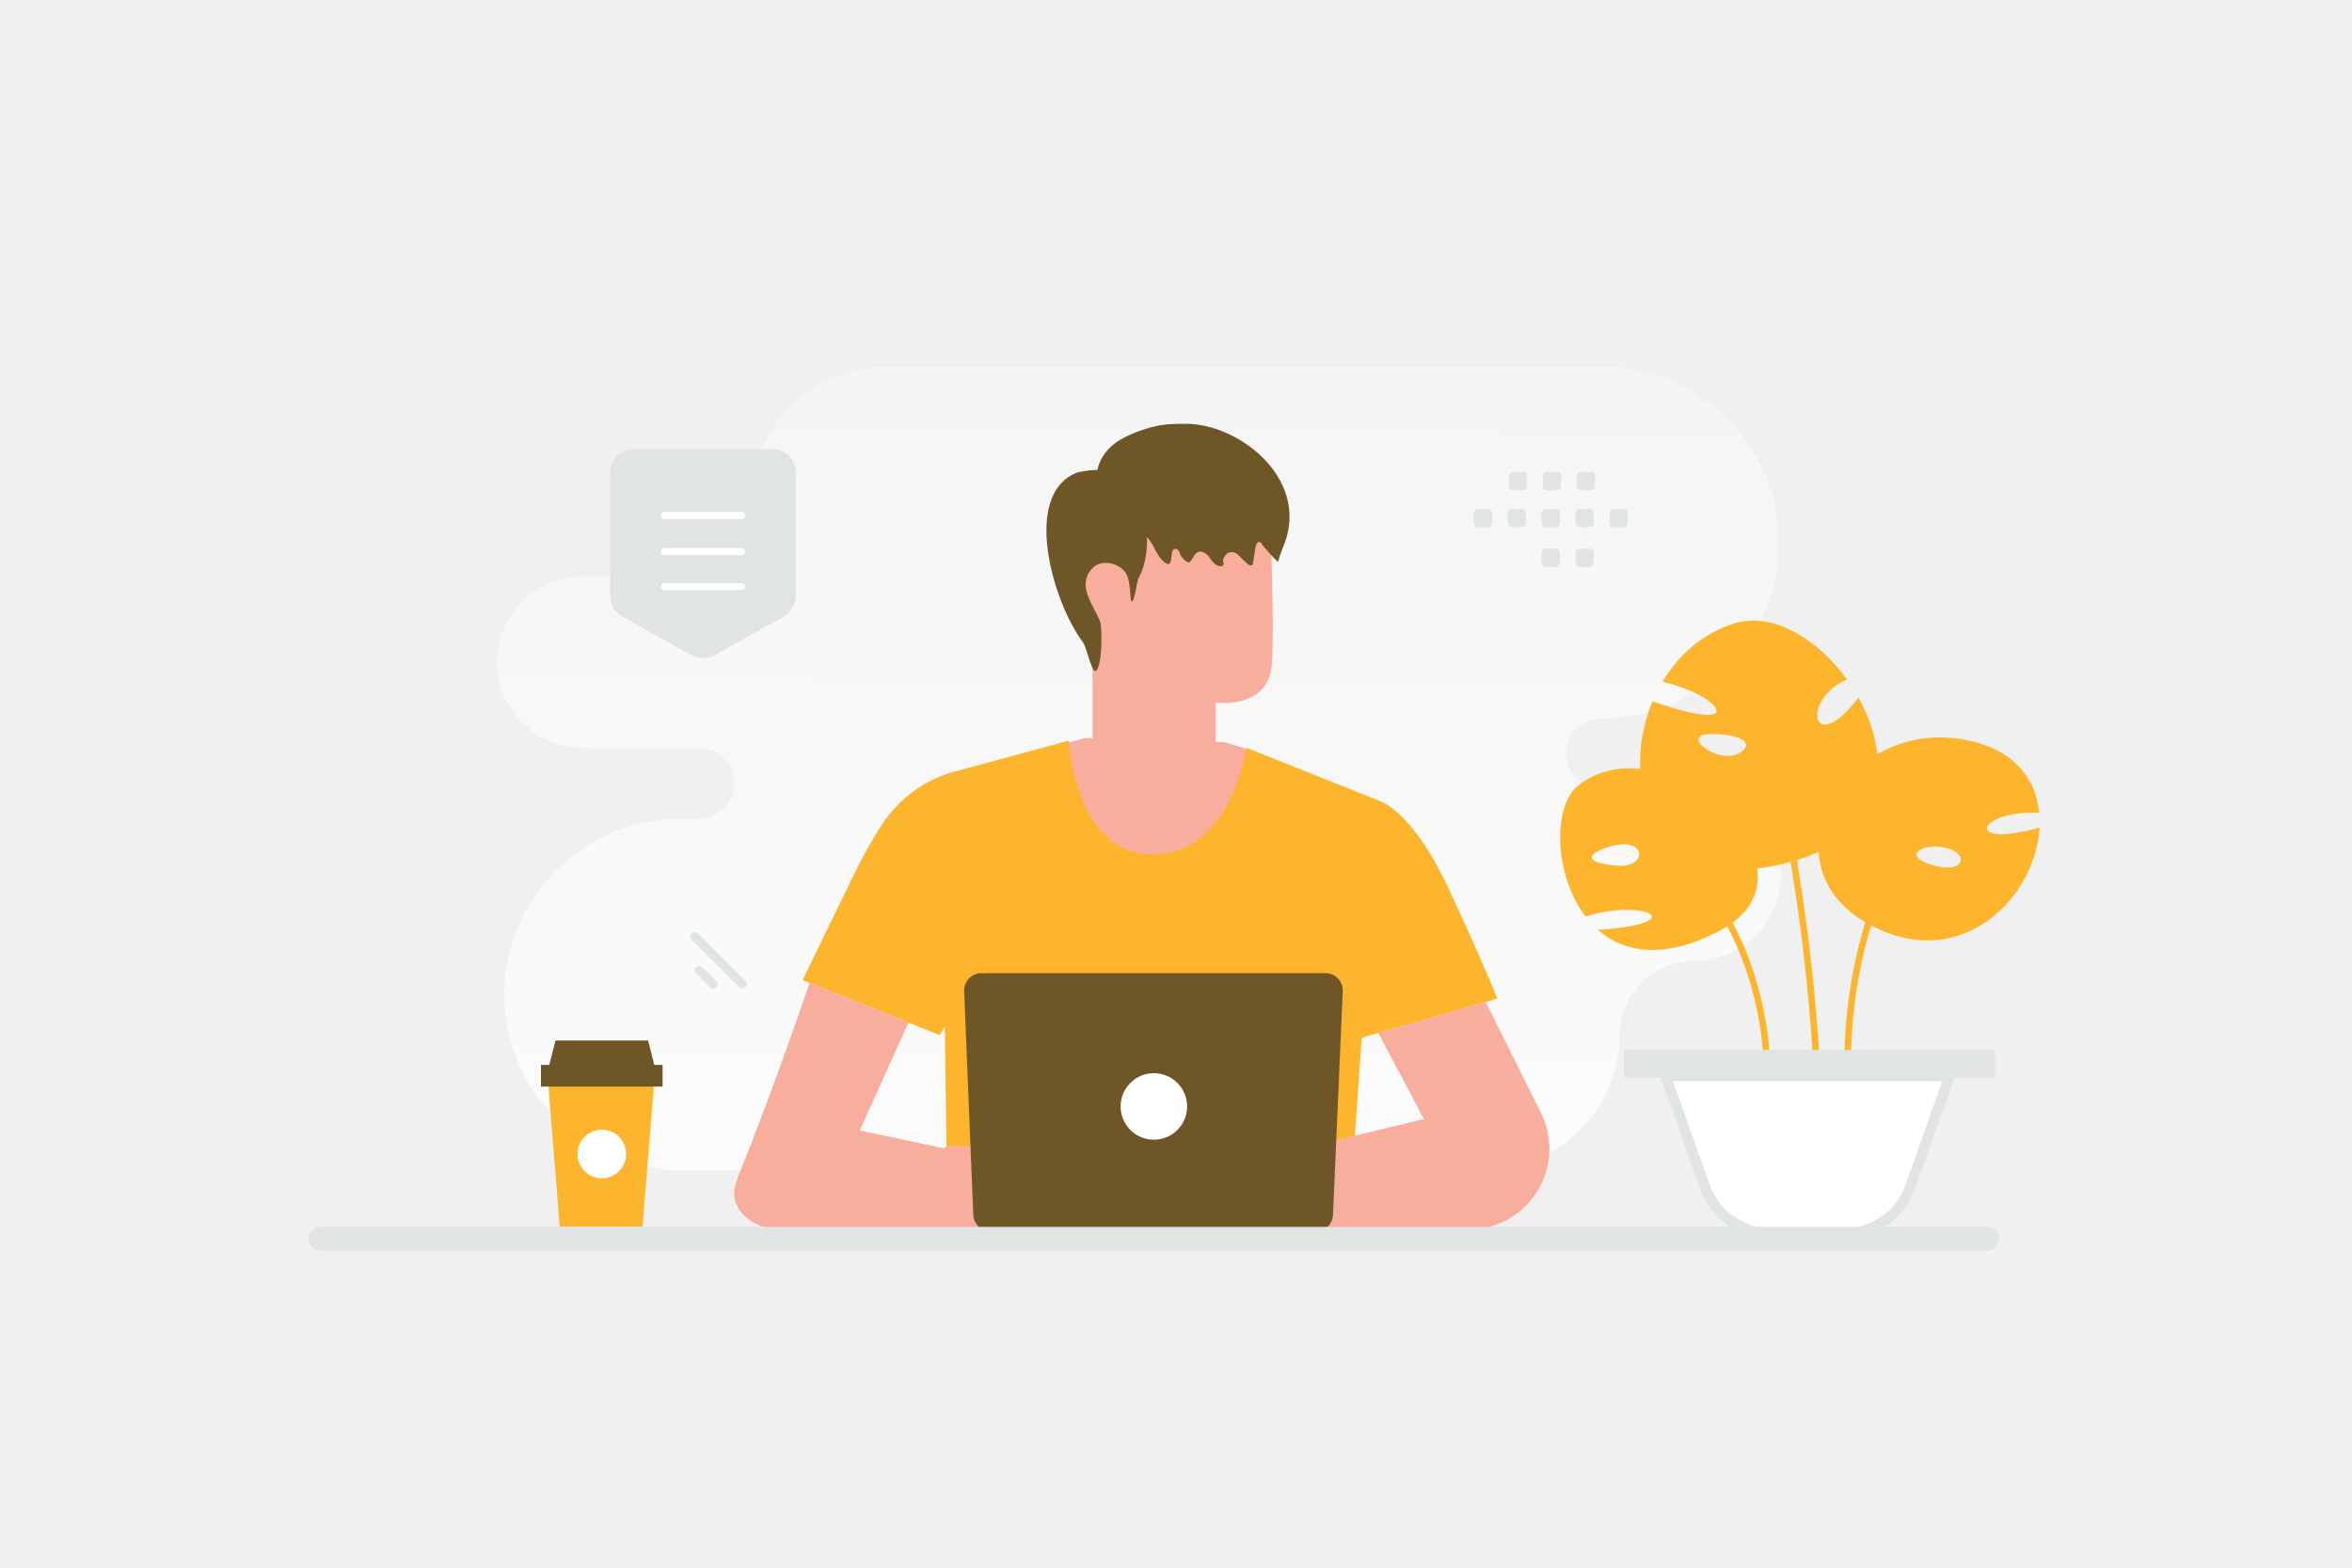
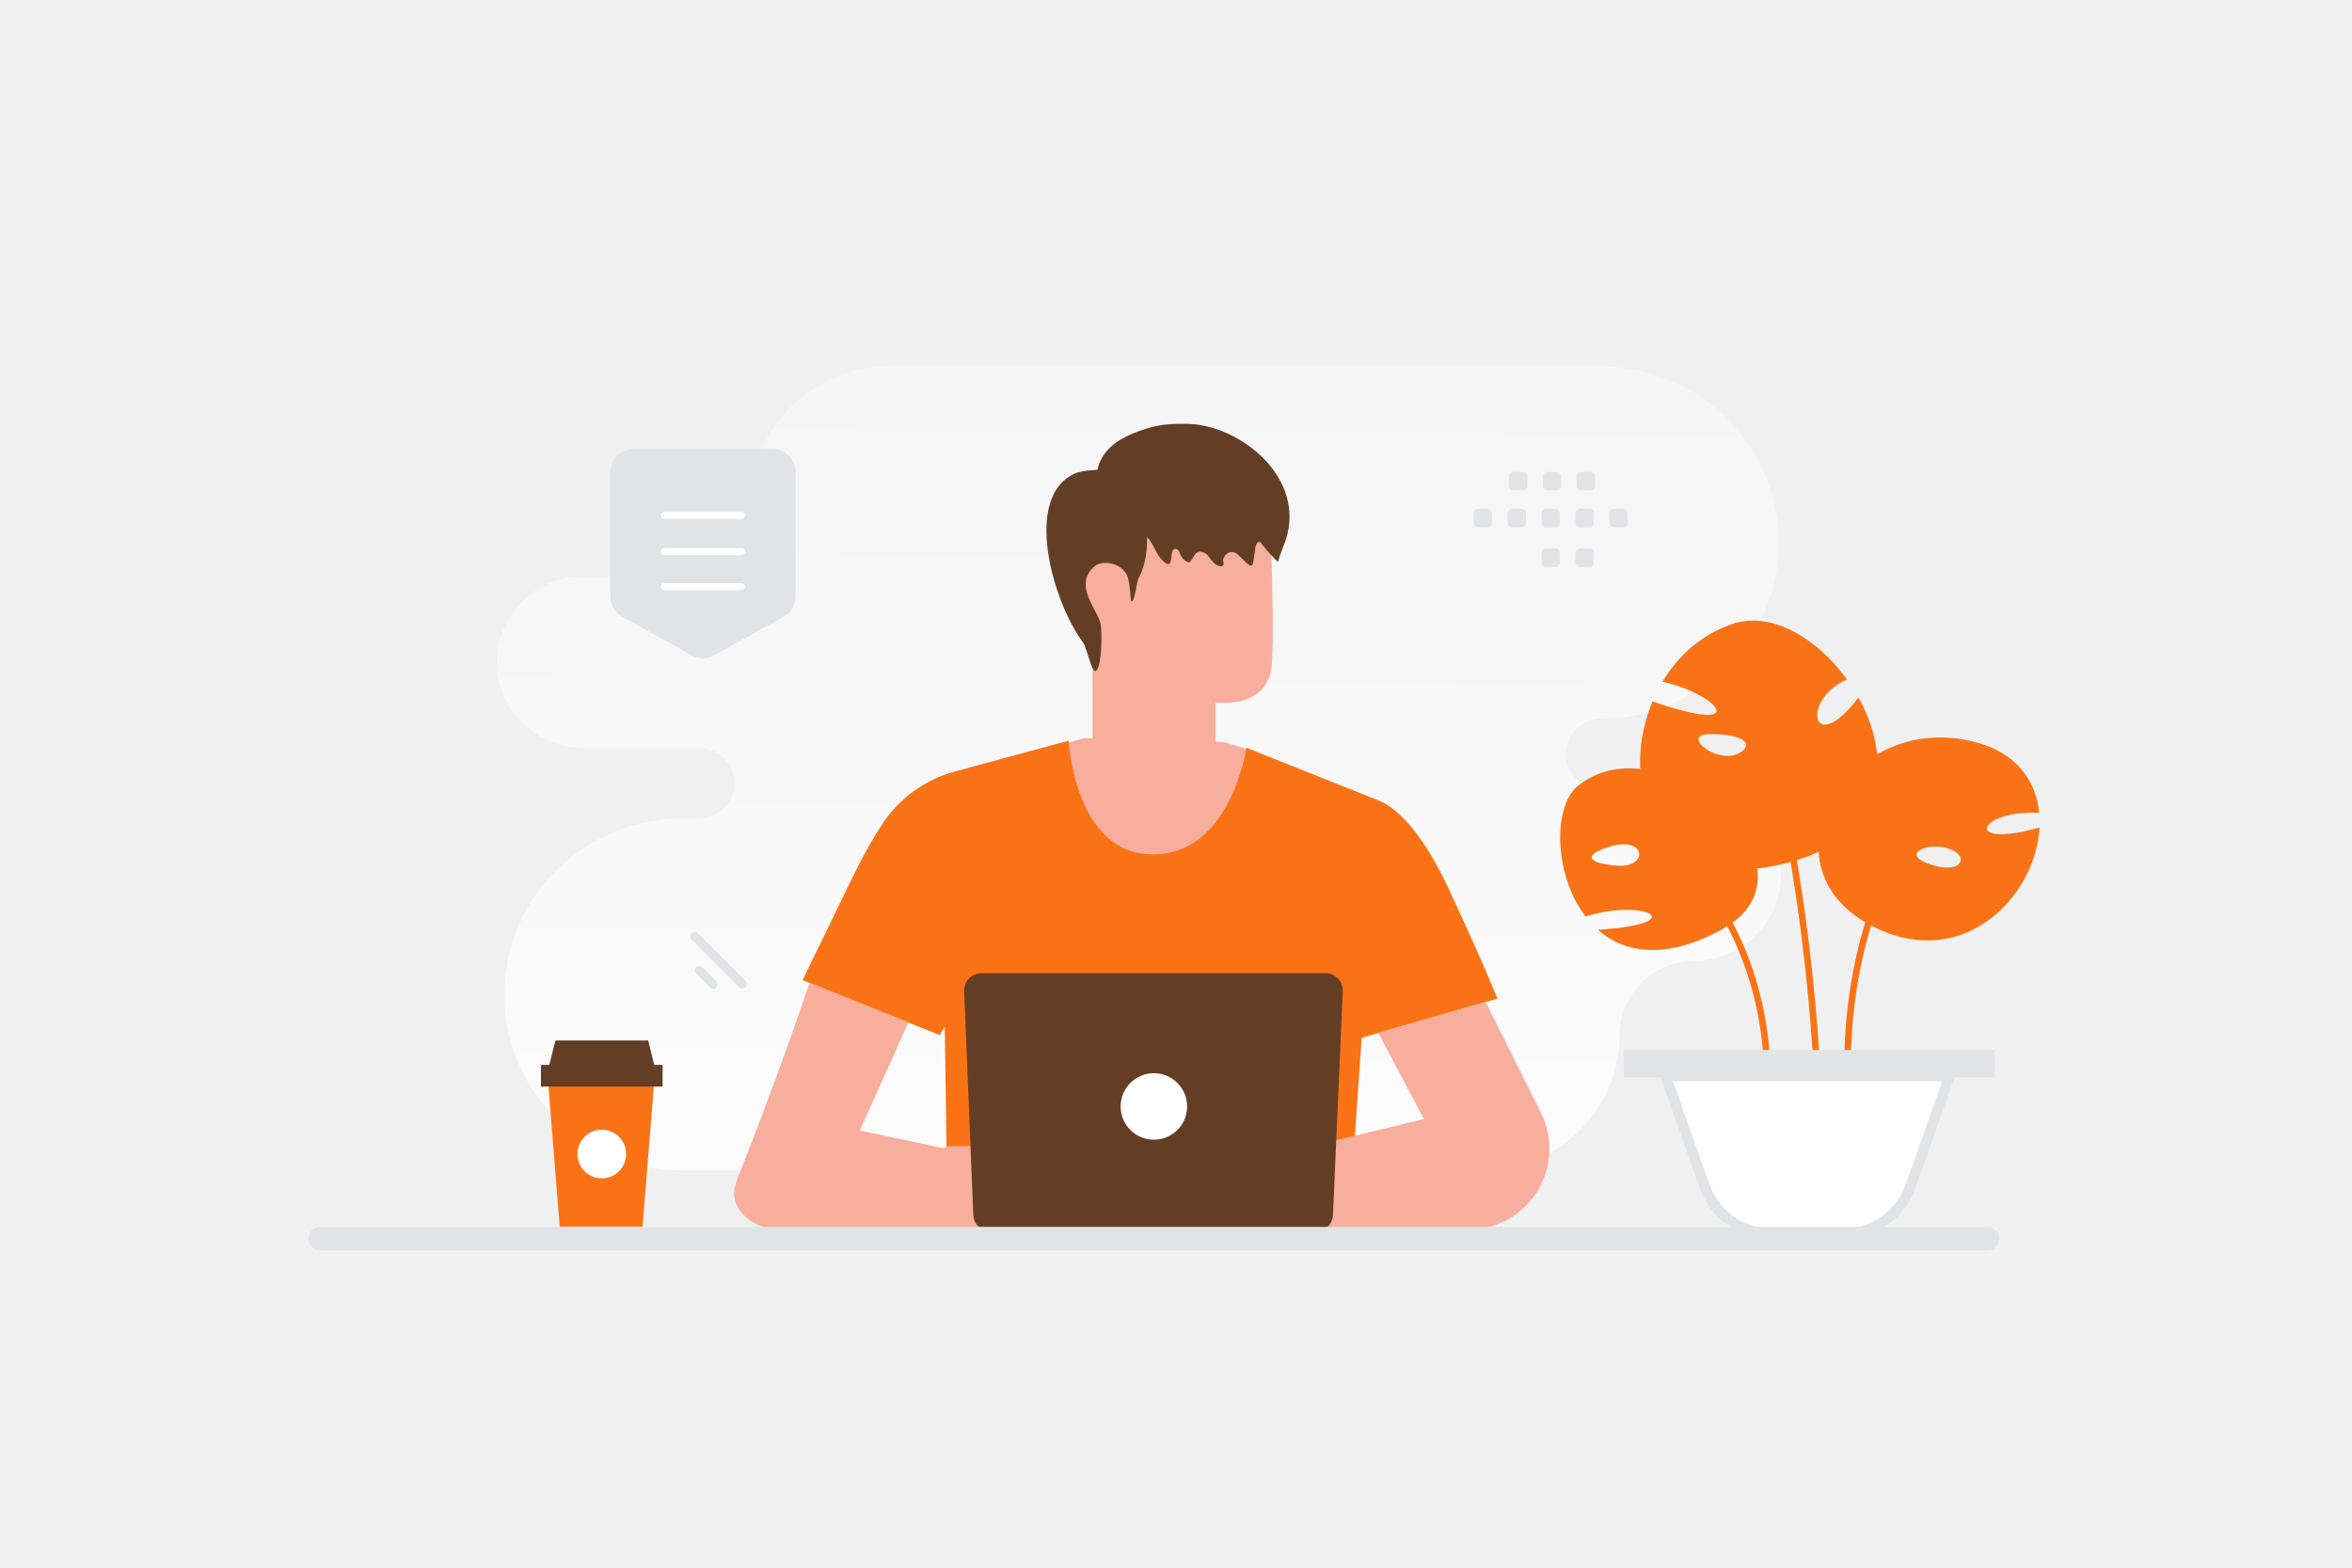
<svg xmlns="http://www.w3.org/2000/svg" width="900" height="600" viewBox="0 0 900 600" fill="none">
  <path fill="transparent" d="M0 0h900v600H0z" />
  <path fill-rule="evenodd" clip-rule="evenodd" d="M612.852 140.325c37.323 0 67.855 30.299 67.855 67.337 0 37.038-30.532 67.337-67.855 67.337-7.487 0-13.619 6.086-13.619 13.516s6.132 13.515 13.619 13.515h35.506c18.207 0 33.106 14.786 33.106 32.854 0 18.068-14.899 32.853-33.106 32.853-15.747 0-28.632 12.787-28.632 28.414 0 28.511-23.506 51.838-52.237 51.838H260.844c-37.323 0-67.855-30.299-67.855-67.337 0-37.038 30.532-67.337 67.855-67.337h6.563c7.488 0 13.62-6.078 13.62-13.516 0-7.43-6.125-13.515-13.62-13.515h-44.181c-18.208 0-33.106-14.786-33.106-32.854 0-18.046 14.861-32.816 33.037-32.853h35.552c15.747 0 28.632-12.787 28.632-28.414 0-28.511 23.506-51.838 52.237-51.838h273.274z" fill="url(#a)" />
  <path d="m480.803 287.792-12.285-3.737-53.407-1.572-12.045 3.288 1.572 29.349 27.249 17.386 26.43-.53 16.616-15.14 3.689-15.011 2.181-14.033z" fill="#F8AE9D" />
-   <path d="M326.613 334.991c3.865-7.971 7.57-14.37 10.874-19.422a48.399 48.399 0 0 1 27.874-20.288l43.559-11.804s2.262 43.527 32.221 43.527c29.959 0 35.797-40.817 35.797-40.817l50.407 20.112c1.732.673 13.424 4.715 27.024 33.888 12.959 27.778 18.621 42.004 18.621 42.004l-51.932 14.995-3.239 46.703 1.106 26.672-157.622-.353.882-30.489-.657-46.751-1.973 3.192-52.46-21.042s6.752-13.857 19.518-40.127z" fill="#fdb52d" />
+   <path d="M326.613 334.991c3.865-7.971 7.57-14.37 10.874-19.422a48.399 48.399 0 0 1 27.874-20.288l43.559-11.804s2.262 43.527 32.221 43.527c29.959 0 35.797-40.817 35.797-40.817l50.407 20.112c1.732.673 13.424 4.715 27.024 33.888 12.959 27.778 18.621 42.004 18.621 42.004l-51.932 14.995-3.239 46.703 1.106 26.672-157.622-.353.882-30.489-.657-46.751-1.973 3.192-52.46-21.042s6.752-13.857 19.518-40.127z" fill="#f97316" />
  <path d="M446.231 303.32c-12.784-.236-27.307-25.172-27.307-25.172l-.834-64.054c-.668-18.449 10.808-34.168 31.493-34.254l1.92.086c19.252.919 34.498 14.863 35.013 32.046.487 15.992.779 33.659.153 42.194-1.308 17.667-21.464 14.685-21.464 14.685-.042 0 .055 8.9 0 14.098-.153 11.674-13.841 20.768-18.974 20.371z" fill="#F8AE9D" />
  <path d="M424.477 217.608c-.352-.168-14.122-4.766-14.429 8.835-.308 13.601 14.107 11.093 14.136 10.702.029-.39.293-19.537.293-19.537zM568.515 383.49l21.122 42.389a30.91 30.91 0 0 1 3.208 15.284c-.802 16.455-14.386 29.398-30.857 29.398l-61.069-.96-2.153-30.186 46.093-11.114-17.466-33.023 41.122-11.788zm-258.742-7.297s-13.103 38.925-27.393 74.305c-.289.705-.609 2.021-.866 2.742-3.224 8.773 6.479 17.321 16.279 17.321l82.58-.144v-26.848l-51.37-10.906 18.604-41.314-37.834-15.156z" fill="#F8AE9D" />
  <path d="M475.286 442.334c-.016.096-1.893-.497-5.02-.69-3.111-.208-7.522.145-11.916 2.021-4.395 1.877-7.715 4.812-9.703 7.201-2.021 2.39-2.887 4.17-2.967 4.106-.032-.016.16-.465.593-1.235.433-.77 1.123-1.86 2.101-3.095 1.957-2.486 5.293-5.533 9.783-7.442 4.491-1.908 8.998-2.229 12.141-1.908 1.572.144 2.839.4 3.689.625.85.208 1.315.385 1.299.417zm-2.823-6.495c-.032.128-1.94-.818-5.228-.915-3.272-.144-7.875.85-12.173 3.449-4.298 2.614-7.522 5.918-9.799 8.291-1.091 1.155-1.989 2.117-2.695 2.855-.641.674-.994 1.042-1.026 1.01-.032-.016.289-.433.882-1.138a97.352 97.352 0 0 1 2.566-2.967c2.229-2.438 5.437-5.822 9.815-8.485 4.379-2.646 9.11-3.608 12.446-3.367 1.668.096 2.999.4 3.881.705.449.128.77.289.995.385.224.096.336.16.336.177z" fill="#EB996E" />
  <path d="M363.003 438.645h11.853s26.751-9.671 32.252-8.741c4.956.834 23.095 12.879 26.655 15.268.401.273.69.642.866 1.091a3.885 3.885 0 0 1-2.165 4.94l-.369.16.161.545c.208.674.305 1.428.272 2.166-.128 2.55-3.56 3.319-4.859 1.122l.69 1.219c.272.497.417 1.059.384 1.62l-.064 1.107a2.979 2.979 0 0 1-2.053 2.662 2.943 2.943 0 0 1-3.111-.818c-2.293-2.534-7.265-7.602-10.633-8.163-2.983-.498-7.971-.562-10.986-.546a3.7 3.7 0 0 0-3.448 2.374c1.988.144 15.893 7.393 20.817 9.992 1.524.802 2.662 2.245 2.855 3.961.176 1.54-.594 3.16-3.641 2.438-6.543-1.524-18.299-6.929-18.299-6.929s-6.063-1.732-9.992 1.043c-5.533 3.897-8.067 5.324-12.814 3.753-4.748-1.572-8.244-3.833-8.244-3.833l-9.35-.931c-.032 0-8.869-22.1 3.223-25.5z" fill="#F8AE9D" />
  <path d="M398.335 443.168c.017.096 1.893-.497 5.02-.69 3.112-.208 7.522.145 11.917 2.021 4.394 1.877 7.714 4.812 9.703 7.201 2.021 2.39 2.887 4.17 2.967 4.106.032-.016-.161-.465-.594-1.235a24.042 24.042 0 0 0-2.101-3.095c-1.956-2.486-5.292-5.533-9.783-7.442-4.491-1.908-8.997-2.229-12.141-1.908a22.978 22.978 0 0 0-3.688.625c-.85.225-1.316.385-1.3.417zm2.823-6.495c.032.128 1.94-.818 5.228-.915 3.272-.144 7.875.85 12.173 3.449 4.298 2.614 7.522 5.918 9.799 8.291 1.091 1.155 1.989 2.117 2.695 2.855.641.674.994 1.042 1.026 1.01.032-.016-.288-.433-.882-1.138a94.577 94.577 0 0 0-2.566-2.967c-2.229-2.438-5.437-5.822-9.815-8.484-4.379-2.647-9.11-3.609-12.446-3.368-1.668.096-2.999.4-3.881.705-.449.129-.77.289-.994.385-.225.096-.337.161-.337.177z" fill="#EB996E" />
-   <path d="M379.042 471.315h124.439a6.59 6.59 0 0 0 6.591-6.319l3.737-85.644c.161-3.753-2.838-6.896-6.591-6.896H375.545c-3.753 0-6.752 3.127-6.607 6.88l3.496 85.66c.144 3.528 3.063 6.319 6.608 6.319z" fill="#6F5626" />
+   <path d="M379.042 471.315h124.439a6.59 6.59 0 0 0 6.591-6.319l3.737-85.644c.161-3.753-2.838-6.896-6.591-6.896H375.545c-3.753 0-6.752 3.127-6.607 6.88l3.496 85.66c.144 3.528 3.063 6.319 6.608 6.319z" fill="#643E24" />
  <path d="M428.807 423.47a12.715 12.715 0 0 0 12.725 12.726 12.715 12.715 0 0 0 12.726-12.726 12.715 12.715 0 0 0-12.726-12.725c-7.036 0-12.725 5.719-12.725 12.725z" fill="#fff" />
  <path fill="#F8AE9D" d="M429.289 242.388h-11.227v48.114h11.227z" />
-   <path d="M424.882 199.397c2.023 2.61 5.591 3.185 8.53 3.702 3.95.693 5.905 2.138 7.956 6.017 1.298 2.477 2.597 5.191 4.921 6.533 1.889 1.096 1.821-1.698 2.12-3.861a5.26 5.26 0 0 1 .116-.569c.457-1.727 2.296-1.433 2.835.271.492 1.534 1.545 2.832 2.885 3.554.218.118.451.221.683.177.314-.044.56-.339.765-.604.43-.556.857-1.263 1.298-2.01 1.449-2.457 4.192-1.579 5.811.771 1.011 1.46 2.214 2.964 3.868 3.303.533.118 1.203.03 1.449-.486.315-.635-.177-1.269-.095-1.918.068-.604.328-.87.615-1.386 1.126-2.003 3.704-2.075 5.289-.411a58.818 58.818 0 0 0 3.446 3.331c.505.443 1.243.885 1.749.443.274-.236.342-.635.397-1.018.287-1.873.56-3.746.847-5.619.164-1.047.725-2.419 1.682-2.153.464.133.738.619.997 1.062.315.56 5.933 6.946 6.042 6.459.875-3.628 2.666-6.931 3.541-10.559 5.659-23.346-19.452-42.12-38.631-42.223-4.264-.029-8.16.04-12.302 1.028-4.416 1.062-9.077 2.748-13.082 5.122-5.618 3.318-9.87 9.35-8.776 16.547" fill="#6F5626" />
-   <path d="M434.968 191.505c2.822 3.099 3.569 7.458 3.832 11.576.387 6.21-.138 12.662-3.099 18.175-.843 1.57-1.466 9.336-2.766 8.907-.415-.134-.346-6.157-1.439-9.403-1.688-5.03-9.462-6.948-12.962-3.769-5.588 5.057-2.31 11.2-.456 15.023 1.107 2.307 2.863 4.896 3.168 7.337.373 3.126.484 14.514-1.619 17.17-1.757 2.226-3.624-8.531-5.215-10.651-11.772-15.787-23.06-55.988-2.96-64.707 3.057-1.328 12.491-2.012 15.355-.322" fill="#6F5626" />
+   <path d="M424.882 199.397c2.023 2.61 5.591 3.185 8.53 3.702 3.95.693 5.905 2.138 7.956 6.017 1.298 2.477 2.597 5.191 4.921 6.533 1.889 1.096 1.821-1.698 2.12-3.861a5.26 5.26 0 0 1 .116-.569c.457-1.727 2.296-1.433 2.835.271.492 1.534 1.545 2.832 2.885 3.554.218.118.451.221.683.177.314-.044.56-.339.765-.604.43-.556.857-1.263 1.298-2.01 1.449-2.457 4.192-1.579 5.811.771 1.011 1.46 2.214 2.964 3.868 3.303.533.118 1.203.03 1.449-.486.315-.635-.177-1.269-.095-1.918.068-.604.328-.87.615-1.386 1.126-2.003 3.704-2.075 5.289-.411a58.818 58.818 0 0 0 3.446 3.331c.505.443 1.243.885 1.749.443.274-.236.342-.635.397-1.018.287-1.873.56-3.746.847-5.619.164-1.047.725-2.419 1.682-2.153.464.133.738.619.997 1.062.315.56 5.933 6.946 6.042 6.459.875-3.628 2.666-6.931 3.541-10.559 5.659-23.346-19.452-42.12-38.631-42.223-4.264-.029-8.16.04-12.302 1.028-4.416 1.062-9.077 2.748-13.082 5.122-5.618 3.318-9.87 9.35-8.776 16.547" fill="#643E24" />
+   <path d="M434.968 191.505c2.822 3.099 3.569 7.458 3.832 11.576.387 6.21-.138 12.662-3.099 18.175-.843 1.57-1.466 9.336-2.766 8.907-.415-.134-.346-6.157-1.439-9.403-1.688-5.03-9.462-6.948-12.962-3.769-5.588 5.057-2.31 11.2-.456 15.023 1.107 2.307 2.863 4.896 3.168 7.337.373 3.126.484 14.514-1.619 17.17-1.757 2.226-3.624-8.531-5.215-10.651-11.772-15.787-23.06-55.988-2.96-64.707 3.057-1.328 12.491-2.012 15.355-.322" fill="#643E24" />
  <path fill-rule="evenodd" clip-rule="evenodd" d="M565.563 201.794h3.743c.905 0 1.634-.736 1.634-1.634v-3.743c0-.905-.736-1.634-1.634-1.634h-3.743a1.64 1.64 0 0 0-1.634 1.634v3.743a1.63 1.63 0 0 0 1.634 1.634zm12.979 0h3.743a1.64 1.64 0 0 0 1.634-1.634v-3.743c0-.905-.736-1.634-1.634-1.634h-3.743a1.64 1.64 0 0 0-1.634 1.634v3.743a1.64 1.64 0 0 0 1.634 1.634zm12.987 0h3.743a1.64 1.64 0 0 0 1.634-1.634v-3.743c0-.905-.736-1.634-1.634-1.634h-3.743a1.64 1.64 0 0 0-1.634 1.634v3.743a1.63 1.63 0 0 0 1.634 1.634zm12.979 0h3.743a1.64 1.64 0 0 0 1.634-1.634v-3.743c0-.905-.736-1.634-1.634-1.634h-3.743c-.905 0-1.642.736-1.642 1.634v3.743a1.652 1.652 0 0 0 1.642 1.634zm12.98 0h3.743c.905 0 1.642-.736 1.642-1.634v-3.743c0-.905-.737-1.634-1.642-1.634h-3.743a1.64 1.64 0 0 0-1.634 1.634v3.743a1.64 1.64 0 0 0 1.634 1.634zm-38.47-14.152h3.743c.897 0 1.634-.737 1.634-1.634v-3.752a1.64 1.64 0 0 0-1.634-1.633h-3.743c-.906 0-1.634.736-1.634 1.633V186a1.632 1.632 0 0 0 1.634 1.642zm12.979 0h3.743a1.64 1.64 0 0 0 1.634-1.634v-3.752a1.64 1.64 0 0 0-1.634-1.633h-3.743a1.64 1.64 0 0 0-1.634 1.633V186a1.632 1.632 0 0 0 1.634 1.642zm12.979 0h3.743c.906 0 1.642-.737 1.642-1.634v-3.752c0-.897-.736-1.633-1.642-1.633h-3.743a1.64 1.64 0 0 0-1.634 1.633V186c0 .905.737 1.642 1.634 1.642zm-13.447 29.357h3.743a1.64 1.64 0 0 0 1.634-1.634v-3.744c0-.905-.736-1.634-1.634-1.634h-3.743a1.64 1.64 0 0 0-1.634 1.634v3.744a1.63 1.63 0 0 0 1.634 1.634zm12.979 0h3.743a1.64 1.64 0 0 0 1.634-1.634v-3.744c0-.905-.736-1.634-1.634-1.634h-3.743c-.905 0-1.642.737-1.642 1.634v3.744a1.652 1.652 0 0 0 1.642 1.634z" fill="#E1E4E5" />
-   <path d="M627.609 289.844c.23-7.193 1.862-14.547 4.736-21.42 37.425 13.127 26.459-2.291 3.816-7.514 6.092-10.194 15.333-18.464 27.425-22.29 14.644-4.628 32 5.911 43.195 21.466-17.609 7.307-13.862 30.56 4.391 6.895 3.655 6.552 6.161 13.608 7.011 20.641 2.138 17.319-5.839 34.317-31.655 41.877-41.608 12.256-59.838-12.554-58.919-39.655zm26.161-8.843c-10.988.321 4.391 12.623 12.621 6.667 5.149-3.757-1.61-6.988-12.621-6.667z" fill="#fdb52d" />
-   <path d="M696.574 466.745c1.816-140.224-32.965-228.102-32.965-228.102" stroke="#fdb52d" stroke-width="2.5" stroke-miterlimit="10" />
-   <path d="M705.878 298.961c5.748 24.261 12.161 10.744 5.219-5.2 11.287-9.668 27.839-14.707 46.206-9.324 14.828 4.353 21.862 14.845 23.012 26.666-23.747-1.146-29.54 14.02.115 5.612-1.403 26.437-29.333 55.646-64.138 37.662-25.54-13.195-24.827-38.555-10.414-55.416zm34.414 32.347c12.598 3.368 13.218-5.91 2.207-7.193-7.839-.916-14.805 3.826-2.207 7.193z" fill="#fdb52d" />
-   <path d="M707.425 422.234c-5.771-88.038 44.62-132.367 44.62-132.367" stroke="#fdb52d" stroke-width="2.5" stroke-miterlimit="10" />
-   <path d="M606.726 350.769c-12.23-15.945-12.529-42.038-3.127-49.827 8.897-7.376 20.253-8.27 31.196-5.246-2.782 16.586 10.781 23.871 7.54 2.749 25.494 11.386 44.551 42.244 16.184 57.501-21.609 11.592-37.058 8.729-47.103-.091 36.597-2.337 17.861-12.211-4.69-5.086zm9.563-26.826c-10.667 3.138-9.172 6.483 2.644 7.376 11.793.894 11.126-11.385-2.644-7.376z" fill="#fdb52d" />
-   <path d="M676.252 421.431c3.518-87.237-65.356-119.126-65.356-119.126" stroke="#fdb52d" stroke-width="2.5" stroke-miterlimit="10" />
+   <path d="M627.609 289.844c.23-7.193 1.862-14.547 4.736-21.42 37.425 13.127 26.459-2.291 3.816-7.514 6.092-10.194 15.333-18.464 27.425-22.29 14.644-4.628 32 5.911 43.195 21.466-17.609 7.307-13.862 30.56 4.391 6.895 3.655 6.552 6.161 13.608 7.011 20.641 2.138 17.319-5.839 34.317-31.655 41.877-41.608 12.256-59.838-12.554-58.919-39.655zm26.161-8.843c-10.988.321 4.391 12.623 12.621 6.667 5.149-3.757-1.61-6.988-12.621-6.667z" fill="#f97316" />
+   <path d="M696.574 466.745c1.816-140.224-32.965-228.102-32.965-228.102" stroke="#f97316" stroke-width="2.5" stroke-miterlimit="10" />
+   <path d="M705.878 298.961c5.748 24.261 12.161 10.744 5.219-5.2 11.287-9.668 27.839-14.707 46.206-9.324 14.828 4.353 21.862 14.845 23.012 26.666-23.747-1.146-29.54 14.02.115 5.612-1.403 26.437-29.333 55.646-64.138 37.662-25.54-13.195-24.827-38.555-10.414-55.416zm34.414 32.347c12.598 3.368 13.218-5.91 2.207-7.193-7.839-.916-14.805 3.826-2.207 7.193z" fill="#f97316" />
+   <path d="M707.425 422.234c-5.771-88.038 44.62-132.367 44.62-132.367" stroke="#f97316" stroke-width="2.5" stroke-miterlimit="10" />
+   <path d="M606.726 350.769c-12.23-15.945-12.529-42.038-3.127-49.827 8.897-7.376 20.253-8.27 31.196-5.246-2.782 16.586 10.781 23.871 7.54 2.749 25.494 11.386 44.551 42.244 16.184 57.501-21.609 11.592-37.058 8.729-47.103-.091 36.597-2.337 17.861-12.211-4.69-5.086zm9.563-26.826c-10.667 3.138-9.172 6.483 2.644 7.376 11.793.894 11.126-11.385-2.644-7.376z" fill="#f97316" />
+   <path d="M676.252 421.431c3.518-87.237-65.356-119.126-65.356-119.126" stroke="#f97316" stroke-width="2.5" stroke-miterlimit="10" />
  <path d="M745.998 411.841H637.359l14.963 42.256c3.831 10.814 14.109 18.071 25.632 18.071h27.471c11.525 0 21.801-7.236 25.631-18.07l1.886.667-1.886-.667 14.942-42.257z" fill="#fff" stroke="#E1E4E5" stroke-width="4" />
  <path d="M761.341 410.361v-6.516H623.366v6.516h137.975z" fill="#E1E4E5" stroke="#E1E4E5" stroke-width="4" />
-   <path d="m209.618 412.698 4.575 56.906h31.659l4.585-56.906h-40.819z" fill="#fdb52d" />
-   <path d="M207 407.567h46.54v8.294H207v-8.294zm3.189 0h40.163l-2.345-9.325h-35.463l-2.355 9.325z" fill="#6F5626" />
+   <path d="m209.618 412.698 4.575 56.906h31.659l4.585-56.906h-40.819z" fill="#f97316" />
+   <path d="M207 407.567h46.54v8.294H207v-8.294zm3.189 0h40.163l-2.345-9.325h-35.463l-2.355 9.325z" fill="#643E24" />
  <path d="M220.962 441.68a9.306 9.306 0 0 0 9.308 9.308 9.306 9.306 0 0 0 9.308-9.308 9.305 9.305 0 0 0-9.308-9.308 9.306 9.306 0 0 0-9.308 9.308z" fill="#fff" />
  <path fill-rule="evenodd" clip-rule="evenodd" d="M304.478 228.214v-47.435c0-4.914-3.972-8.894-8.876-8.894H242.35c-4.904 0-8.876 3.98-8.876 8.894v47.435a8.895 8.895 0 0 0 4.567 7.774l26.626 14.821a8.853 8.853 0 0 0 8.622 0l26.627-14.821a8.905 8.905 0 0 0 4.562-7.774z" fill="#E1E4E5" />
  <path d="M283.734 211.109h-29.518m29.518-13.829h-29.518m29.518 27.26h-29.518" stroke="#fff" stroke-width="2.677" stroke-linecap="round" stroke-linejoin="round" />
  <rect width="646.936" height="9.013" rx="4.507" transform="matrix(-1 0 0 1 765 469.552)" fill="#E1E4E5" />
  <rect width="29.178" height="3.399" rx="1.7" transform="scale(-1 1) rotate(-45 311.398 534.12)" fill="#E1E4E5" />
  <rect width="10.834" height="3.399" rx="1.7" transform="scale(-1 1) rotate(-45 317.087 520.656)" fill="#E1E4E5" />
  <defs>
    <linearGradient id="a" x1="425.316" y1="620.484" x2="431.256" y2="-194.429" gradientUnits="userSpaceOnUse">
      <stop stop-color="#fff" />
      <stop offset="1" stop-color="#EEE" />
    </linearGradient>
  </defs>
</svg>
